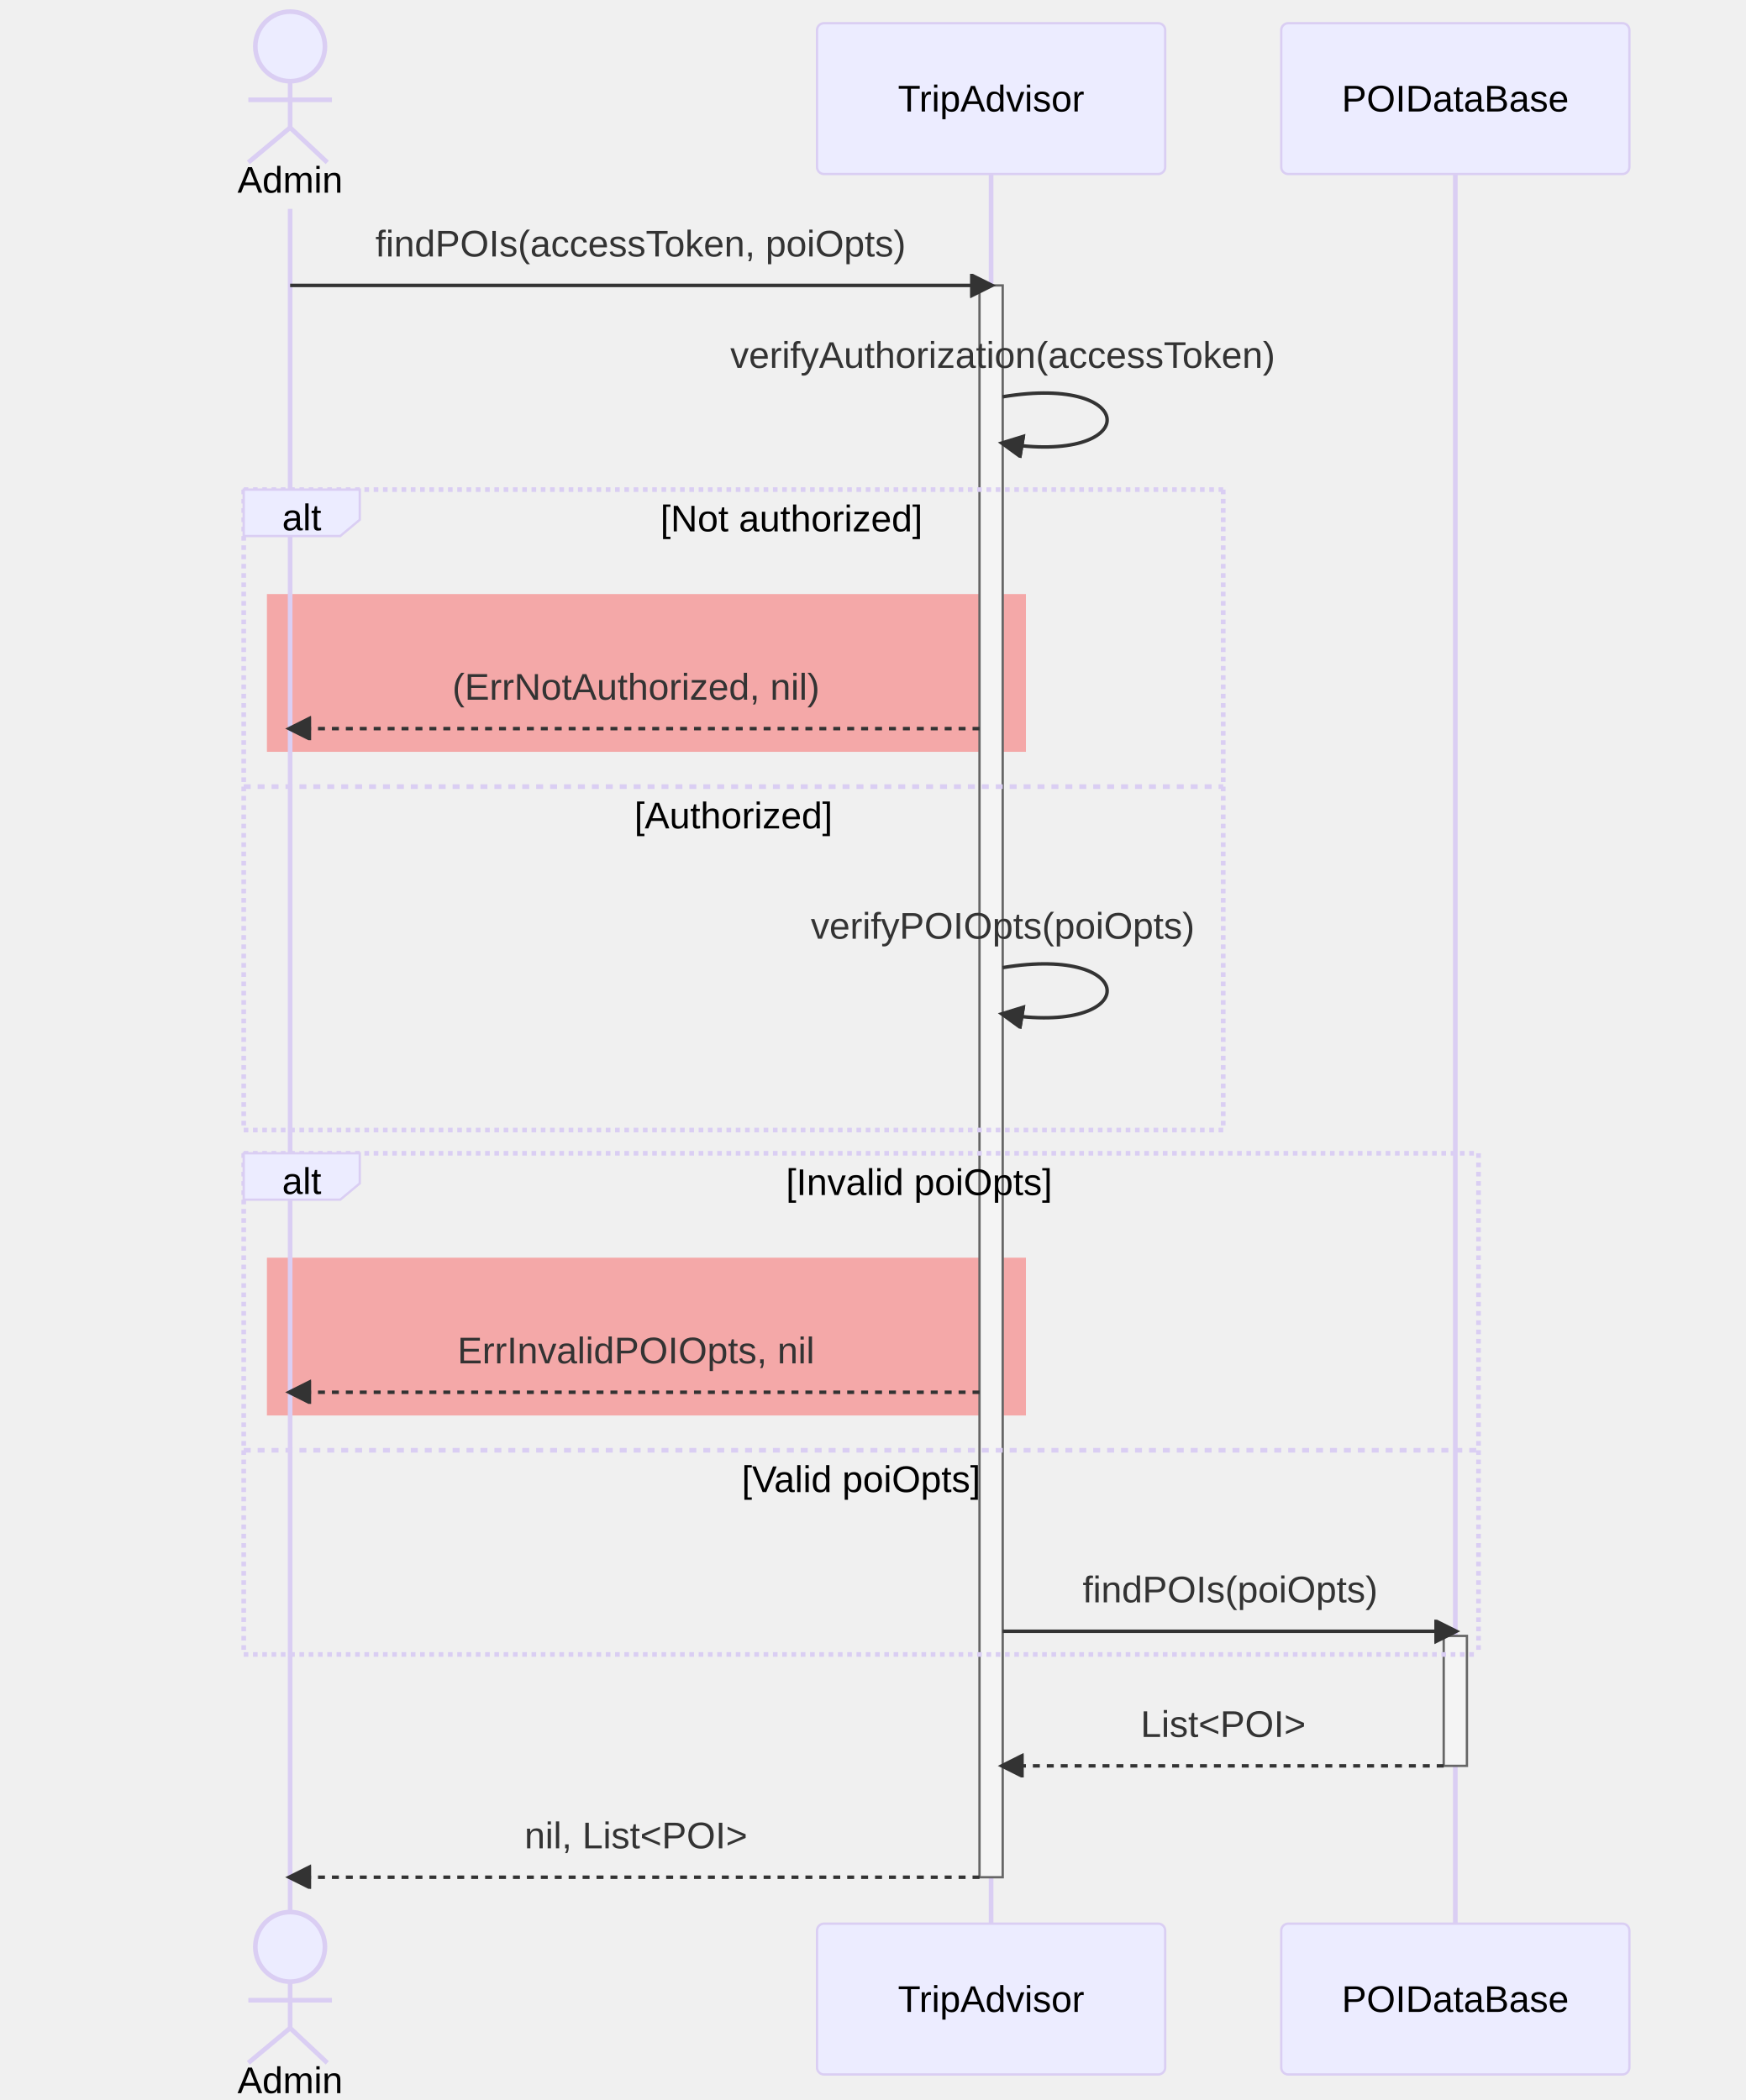
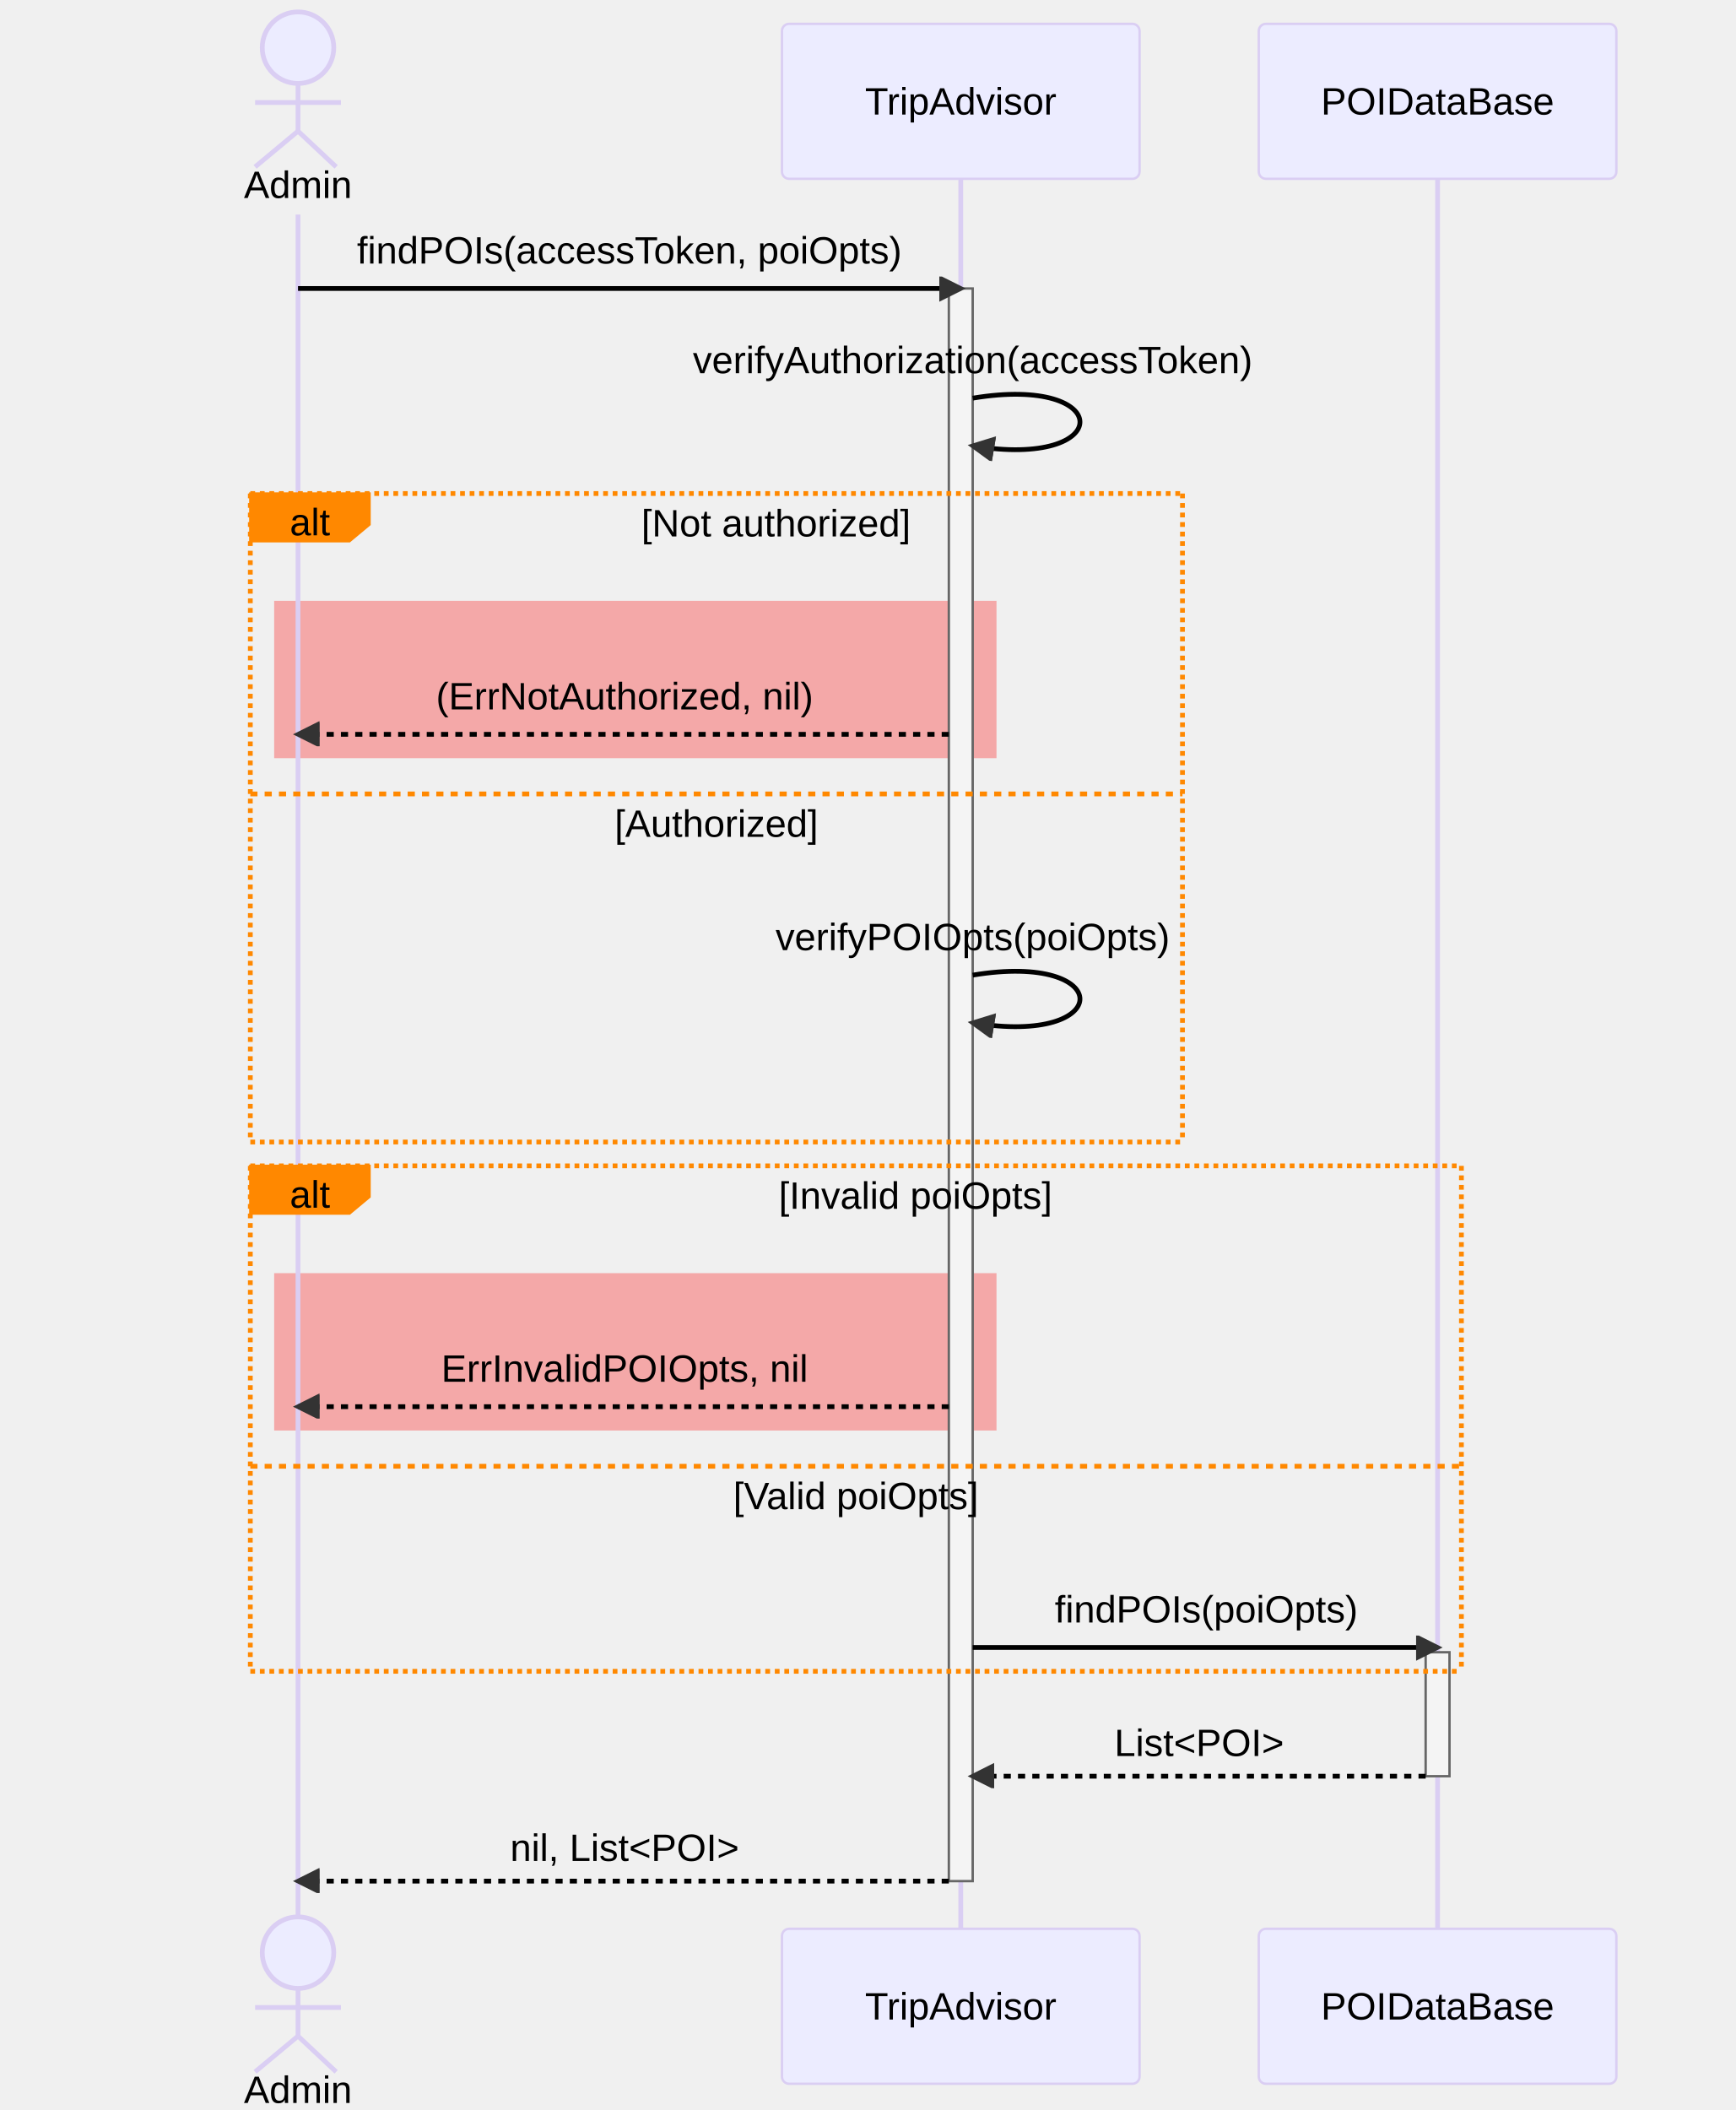
- <svg xmlns="http://www.w3.org/2000/svg" aria-labelledby="chart-title-mermaid-1676816679095 chart-desc-mermaid-1676816679095" role="img" viewBox="-50 -10 752 905" style="max-width: 752px; background-color: rgb(128, 128, 128);" width="100%" id="mermaid-1676816679095">
-   <rect class="rect" height="68" width="327" fill="rgba(255, 0, 0, 0.3)" y="532" x="65" />
-   <rect class="rect" height="68" width="327" fill="rgba(255, 0, 0, 0.3)" y="246" x="65" />
-   <style>#mermaid-1676816679095 {font-family:"trebuchet ms",verdana,arial,sans-serif;font-size:16px;fill:#333;}#mermaid-1676816679095 .error-icon{fill:#552222;}#mermaid-1676816679095 .error-text{fill:#552222;stroke:#552222;}#mermaid-1676816679095 .edge-thickness-normal{stroke-width:2px;}#mermaid-1676816679095 .edge-thickness-thick{stroke-width:3.5px;}#mermaid-1676816679095 .edge-pattern-solid{stroke-dasharray:0;}#mermaid-1676816679095 .edge-pattern-dashed{stroke-dasharray:3;}#mermaid-1676816679095 .edge-pattern-dotted{stroke-dasharray:2;}#mermaid-1676816679095 .marker{fill:#333333;stroke:#333333;}#mermaid-1676816679095 .marker.cross{stroke:#333333;}#mermaid-1676816679095 svg{font-family:"trebuchet ms",verdana,arial,sans-serif;font-size:16px;}#mermaid-1676816679095 .actor{stroke:hsl(259.626, 59.777%, 87.902%);fill:#ECECFF;}#mermaid-1676816679095 text.actor&gt;tspan{fill:black;stroke:none;}#mermaid-1676816679095 .actor-line{stroke:grey;}#mermaid-1676816679095 .messageLine0{stroke-width:1.5;stroke-dasharray:none;stroke:#333;}#mermaid-1676816679095 .messageLine1{stroke-width:1.5;stroke-dasharray:2,2;stroke:#333;}#mermaid-1676816679095 #arrowhead path{fill:#333;stroke:#333;}#mermaid-1676816679095 .sequenceNumber{fill:white;}#mermaid-1676816679095 #sequencenumber{fill:#333;}#mermaid-1676816679095 #crosshead path{fill:#333;stroke:#333;}#mermaid-1676816679095 .messageText{fill:#333;stroke:none;}#mermaid-1676816679095 .labelBox{stroke:hsl(259.626, 59.777%, 87.902%);fill:#ECECFF;}#mermaid-1676816679095 .labelText,#mermaid-1676816679095 .labelText&gt;tspan{fill:black;stroke:none;}#mermaid-1676816679095 .loopText,#mermaid-1676816679095 .loopText&gt;tspan{fill:black;stroke:none;}#mermaid-1676816679095 .loopLine{stroke-width:2px;stroke-dasharray:2,2;stroke:hsl(259.626, 59.777%, 87.902%);fill:hsl(259.626, 59.777%, 87.902%);}#mermaid-1676816679095 .note{stroke:#aaaa33;fill:#fff5ad;}#mermaid-1676816679095 .noteText,#mermaid-1676816679095 .noteText&gt;tspan{fill:black;stroke:none;}#mermaid-1676816679095 .activation0{fill:#f4f4f4;stroke:#666;}#mermaid-1676816679095 .activation1{fill:#f4f4f4;stroke:#666;}#mermaid-1676816679095 .activation2{fill:#f4f4f4;stroke:#666;}#mermaid-1676816679095 .actorPopupMenu{position:absolute;}#mermaid-1676816679095 .actorPopupMenuPanel{position:absolute;fill:#ECECFF;box-shadow:0px 8px 16px 0px rgba(0,0,0,0.2);filter:drop-shadow(3px 5px 2px rgb(0 0 0 / 0.4));}#mermaid-1676816679095 .actor-man line{stroke:hsl(259.626, 59.777%, 87.902%);fill:#ECECFF;}#mermaid-1676816679095 .actor-man circle,#mermaid-1676816679095 line{stroke:hsl(259.626, 59.777%, 87.902%);fill:#ECECFF;stroke-width:2px;}#mermaid-1676816679095 :root{--mermaid-font-family:"trebuchet ms",verdana,arial,sans-serif;}</style>
+ <svg xmlns="http://www.w3.org/2000/svg" aria-roledescription="sequence" viewBox="-50 -10 728 885" style="max-width: 728px; background-color: white;" width="100%" id="mermaid-1677483206764">
+   <rect class="rect" height="66" width="303" fill="rgba(255, 0, 0, 0.3)" y="524" x="65" />
+   <rect class="rect" height="66" width="303" fill="rgba(255, 0, 0, 0.3)" y="242" x="65" />
+   <style>#mermaid-1677483206764{font-family:"trebuchet ms",verdana,arial,sans-serif;font-size:16px;fill:#333;}#mermaid-1677483206764 .error-icon{fill:#552222;}#mermaid-1677483206764 .error-text{fill:#552222;stroke:#552222;}#mermaid-1677483206764 .edge-thickness-normal{stroke-width:2px;}#mermaid-1677483206764 .edge-thickness-thick{stroke-width:3.5px;}#mermaid-1677483206764 .edge-pattern-solid{stroke-dasharray:0;}#mermaid-1677483206764 .edge-pattern-dashed{stroke-dasharray:3;}#mermaid-1677483206764 .edge-pattern-dotted{stroke-dasharray:2;}#mermaid-1677483206764 .marker{fill:#333333;stroke:#333333;}#mermaid-1677483206764 .marker.cross{stroke:#333333;}#mermaid-1677483206764 svg{font-family:"trebuchet ms",verdana,arial,sans-serif;font-size:16px;}#mermaid-1677483206764 .actor{stroke:hsl(259.626, 59.777%, 87.902%);fill:#ECECFF;}#mermaid-1677483206764 text.actor&gt;tspan{fill:black;stroke:none;}#mermaid-1677483206764 .actor-line{stroke:grey;}#mermaid-1677483206764 .messageLine0{stroke-width:1.5;stroke-dasharray:none;stroke:#333;}#mermaid-1677483206764 .messageLine1{stroke-width:1.5;stroke-dasharray:2,2;stroke:#333;}#mermaid-1677483206764 #arrowhead path{fill:#333;stroke:#333;}#mermaid-1677483206764 .sequenceNumber{fill:white;}#mermaid-1677483206764 #sequencenumber{fill:#333;}#mermaid-1677483206764 #crosshead path{fill:#333;stroke:#333;}#mermaid-1677483206764 .messageText{fill:#333;stroke:none;}#mermaid-1677483206764 .labelBox{stroke:hsl(259.626, 59.777%, 87.902%);fill:#ECECFF;}#mermaid-1677483206764 .labelText,#mermaid-1677483206764 .labelText&gt;tspan{fill:black;stroke:none;}#mermaid-1677483206764 .loopText,#mermaid-1677483206764 .loopText&gt;tspan{fill:black;stroke:none;}#mermaid-1677483206764 .loopLine{stroke-width:2px;stroke-dasharray:2,2;stroke:hsl(259.626, 59.777%, 87.902%);fill:hsl(259.626, 59.777%, 87.902%);}#mermaid-1677483206764 .note{stroke:#aaaa33;fill:#fff5ad;}#mermaid-1677483206764 .noteText,#mermaid-1677483206764 .noteText&gt;tspan{fill:black;stroke:none;}#mermaid-1677483206764 .activation0{fill:#f4f4f4;stroke:#666;}#mermaid-1677483206764 .activation1{fill:#f4f4f4;stroke:#666;}#mermaid-1677483206764 .activation2{fill:#f4f4f4;stroke:#666;}#mermaid-1677483206764 .actorPopupMenu{position:absolute;}#mermaid-1677483206764 .actorPopupMenuPanel{position:absolute;fill:#ECECFF;box-shadow:0px 8px 16px 0px rgba(0,0,0,0.2);filter:drop-shadow(3px 5px 2px rgb(0 0 0 / 0.4));}#mermaid-1677483206764 .actor-man line{stroke:hsl(259.626, 59.777%, 87.902%);fill:#ECECFF;}#mermaid-1677483206764 .actor-man circle,#mermaid-1677483206764 line{stroke:hsl(259.626, 59.777%, 87.902%);fill:#ECECFF;stroke-width:2px;}#mermaid-1677483206764 :root{--mermaid-font-family:"trebuchet ms",verdana,arial,sans-serif;}</style>
  <g />
  <defs>
    <symbol height="24" width="24" id="computer">
      <path d="M2 2v13h20v-13h-20zm18 11h-16v-9h16v9zm-10.228 6l.466-1h3.524l.467 1h-4.457zm14.228 3h-24l2-6h2.104l-1.33 4h18.45l-1.297-4h2.073l2 6zm-5-10h-14v-7h14v7z" transform="scale(.5)" />
    </symbol>
  </defs>
  <defs>
    <symbol clip-rule="evenodd" fill-rule="evenodd" id="database">
      <path d="M12.258.001l.256.004.255.005.253.008.251.01.249.012.247.015.246.016.242.019.241.02.239.023.236.024.233.027.231.028.229.031.225.032.223.034.22.036.217.038.214.04.211.041.208.043.205.045.201.046.198.048.194.05.191.051.187.053.183.054.18.056.175.057.172.059.168.06.163.061.16.063.155.064.15.066.074.033.073.033.071.034.07.034.069.035.068.035.067.035.066.035.064.036.064.036.062.036.06.036.06.037.058.037.058.037.055.038.055.038.053.038.052.038.051.039.05.039.048.039.047.039.045.04.044.04.043.04.041.04.04.041.039.041.037.041.036.041.034.041.033.042.032.042.03.042.029.042.027.042.026.043.024.043.023.043.021.043.02.043.018.044.017.043.015.044.013.044.012.044.011.045.009.044.007.045.006.045.004.045.002.045.001.045v17l-.001.045-.002.045-.004.045-.006.045-.007.045-.009.044-.011.045-.012.044-.013.044-.015.044-.017.043-.018.044-.02.043-.021.043-.023.043-.024.043-.026.043-.027.042-.029.042-.03.042-.032.042-.033.042-.034.041-.036.041-.037.041-.039.041-.04.041-.041.04-.043.04-.044.04-.045.04-.047.039-.048.039-.05.039-.051.039-.052.038-.053.038-.055.038-.055.038-.058.037-.058.037-.06.037-.06.036-.062.036-.064.036-.064.036-.066.035-.067.035-.068.035-.069.035-.07.034-.071.034-.073.033-.074.033-.15.066-.155.064-.16.063-.163.061-.168.06-.172.059-.175.057-.18.056-.183.054-.187.053-.191.051-.194.05-.198.048-.201.046-.205.045-.208.043-.211.041-.214.04-.217.038-.22.036-.223.034-.225.032-.229.031-.231.028-.233.027-.236.024-.239.023-.241.02-.242.019-.246.016-.247.015-.249.012-.251.01-.253.008-.255.005-.256.004-.258.001-.258-.001-.256-.004-.255-.005-.253-.008-.251-.01-.249-.012-.247-.015-.245-.016-.243-.019-.241-.02-.238-.023-.236-.024-.234-.027-.231-.028-.228-.031-.226-.032-.223-.034-.22-.036-.217-.038-.214-.04-.211-.041-.208-.043-.204-.045-.201-.046-.198-.048-.195-.05-.19-.051-.187-.053-.184-.054-.179-.056-.176-.057-.172-.059-.167-.06-.164-.061-.159-.063-.155-.064-.151-.066-.074-.033-.072-.033-.072-.034-.07-.034-.069-.035-.068-.035-.067-.035-.066-.035-.064-.036-.063-.036-.062-.036-.061-.036-.06-.037-.058-.037-.057-.037-.056-.038-.055-.038-.053-.038-.052-.038-.051-.039-.049-.039-.049-.039-.046-.039-.046-.04-.044-.04-.043-.04-.041-.04-.04-.041-.039-.041-.037-.041-.036-.041-.034-.041-.033-.042-.032-.042-.03-.042-.029-.042-.027-.042-.026-.043-.024-.043-.023-.043-.021-.043-.02-.043-.018-.044-.017-.043-.015-.044-.013-.044-.012-.044-.011-.045-.009-.044-.007-.045-.006-.045-.004-.045-.002-.045-.001-.045v-17l.001-.045.002-.045.004-.045.006-.045.007-.045.009-.044.011-.045.012-.044.013-.044.015-.044.017-.043.018-.044.02-.043.021-.043.023-.043.024-.043.026-.043.027-.042.029-.042.03-.042.032-.042.033-.042.034-.041.036-.041.037-.041.039-.041.04-.041.041-.04.043-.04.044-.04.046-.04.046-.039.049-.039.049-.039.051-.039.052-.038.053-.038.055-.038.056-.038.057-.037.058-.037.06-.037.061-.036.062-.036.063-.036.064-.036.066-.035.067-.035.068-.035.069-.035.07-.034.072-.034.072-.033.074-.033.151-.066.155-.064.159-.063.164-.061.167-.06.172-.059.176-.057.179-.056.184-.054.187-.053.19-.051.195-.05.198-.048.201-.046.204-.045.208-.043.211-.041.214-.04.217-.038.22-.036.223-.034.226-.032.228-.031.231-.028.234-.027.236-.024.238-.023.241-.02.243-.019.245-.016.247-.015.249-.012.251-.01.253-.008.255-.005.256-.004.258-.001.258.001zm-9.258 20.499v.01l.001.021.003.021.004.022.005.021.006.022.007.022.009.023.01.022.011.023.012.023.013.023.015.023.016.024.017.023.018.024.019.024.021.024.022.025.023.024.024.025.052.049.056.05.061.051.066.051.07.051.075.051.079.052.084.052.088.052.092.052.097.052.102.051.105.052.11.052.114.051.119.051.123.051.127.05.131.05.135.05.139.048.144.049.147.047.152.047.155.047.16.045.163.045.167.043.171.043.176.041.178.041.183.039.187.039.19.037.194.035.197.035.202.033.204.031.209.03.212.029.216.027.219.025.222.024.226.021.23.02.233.018.236.016.24.015.243.012.246.01.249.008.253.005.256.004.259.001.26-.001.257-.004.254-.005.25-.008.247-.011.244-.012.241-.014.237-.016.233-.018.231-.021.226-.021.224-.024.22-.026.216-.027.212-.028.21-.031.205-.031.202-.034.198-.034.194-.036.191-.037.187-.039.183-.04.179-.04.175-.042.172-.043.168-.044.163-.045.16-.046.155-.046.152-.047.148-.048.143-.049.139-.049.136-.05.131-.05.126-.05.123-.051.118-.052.114-.051.11-.052.106-.052.101-.052.096-.052.092-.052.088-.053.083-.051.079-.052.074-.052.07-.051.065-.051.06-.051.056-.05.051-.05.023-.024.023-.025.021-.024.02-.024.019-.024.018-.024.017-.024.015-.023.014-.024.013-.023.012-.023.01-.023.01-.022.008-.022.006-.022.006-.022.004-.022.004-.021.001-.021.001-.021v-4.127l-.077.055-.08.053-.083.054-.085.053-.087.052-.09.052-.093.051-.095.05-.097.05-.1.049-.102.049-.105.048-.106.047-.109.047-.111.046-.114.045-.115.045-.118.044-.12.043-.122.042-.124.042-.126.041-.128.04-.13.04-.132.038-.134.038-.135.037-.138.037-.139.035-.142.035-.143.034-.144.033-.147.032-.148.031-.15.03-.151.03-.153.029-.154.027-.156.027-.158.026-.159.025-.161.024-.162.023-.163.022-.165.021-.166.02-.167.019-.169.018-.169.017-.171.016-.173.015-.173.014-.175.013-.175.012-.177.011-.178.01-.179.008-.179.008-.181.006-.182.005-.182.004-.184.003-.184.002h-.37l-.184-.002-.184-.003-.182-.004-.182-.005-.181-.006-.179-.008-.179-.008-.178-.01-.176-.011-.176-.012-.175-.013-.173-.014-.172-.015-.171-.016-.17-.017-.169-.018-.167-.019-.166-.02-.165-.021-.163-.022-.162-.023-.161-.024-.159-.025-.157-.026-.156-.027-.155-.027-.153-.029-.151-.03-.15-.03-.148-.031-.146-.032-.145-.033-.143-.034-.141-.035-.14-.035-.137-.037-.136-.037-.134-.038-.132-.038-.13-.04-.128-.04-.126-.041-.124-.042-.122-.042-.12-.044-.117-.043-.116-.045-.113-.045-.112-.046-.109-.047-.106-.047-.105-.048-.102-.049-.1-.049-.097-.05-.095-.05-.093-.052-.09-.051-.087-.052-.085-.053-.083-.054-.08-.054-.077-.054v4.127zm0-5.654v.011l.001.021.003.021.004.021.005.022.006.022.007.022.009.022.01.022.011.023.012.023.013.023.015.024.016.023.017.024.018.024.019.024.021.024.022.024.023.025.024.024.052.05.056.05.061.05.066.051.07.051.075.052.079.051.084.052.088.052.092.052.097.052.102.052.105.052.11.051.114.051.119.052.123.05.127.051.131.05.135.049.139.049.144.048.147.048.152.047.155.046.16.045.163.045.167.044.171.042.176.042.178.04.183.04.187.038.19.037.194.036.197.034.202.033.204.032.209.03.212.028.216.027.219.025.222.024.226.022.23.02.233.018.236.016.24.014.243.012.246.01.249.008.253.006.256.003.259.001.26-.001.257-.003.254-.006.25-.008.247-.01.244-.012.241-.015.237-.016.233-.018.231-.02.226-.022.224-.024.22-.025.216-.027.212-.029.21-.03.205-.032.202-.033.198-.035.194-.036.191-.037.187-.039.183-.039.179-.041.175-.042.172-.043.168-.044.163-.045.16-.045.155-.047.152-.047.148-.048.143-.048.139-.05.136-.049.131-.05.126-.051.123-.051.118-.051.114-.052.11-.052.106-.052.101-.052.096-.052.092-.052.088-.052.083-.052.079-.052.074-.051.07-.052.065-.051.06-.05.056-.051.051-.049.023-.025.023-.024.021-.025.02-.024.019-.024.018-.024.017-.024.015-.023.014-.023.013-.024.012-.022.01-.023.01-.023.008-.022.006-.022.006-.022.004-.021.004-.022.001-.021.001-.021v-4.139l-.077.054-.08.054-.083.054-.085.052-.087.053-.09.051-.093.051-.095.051-.097.05-.1.049-.102.049-.105.048-.106.047-.109.047-.111.046-.114.045-.115.044-.118.044-.12.044-.122.042-.124.042-.126.041-.128.04-.13.039-.132.039-.134.038-.135.037-.138.036-.139.036-.142.035-.143.033-.144.033-.147.033-.148.031-.15.03-.151.03-.153.028-.154.028-.156.027-.158.026-.159.025-.161.024-.162.023-.163.022-.165.021-.166.02-.167.019-.169.018-.169.017-.171.016-.173.015-.173.014-.175.013-.175.012-.177.011-.178.009-.179.009-.179.007-.181.007-.182.005-.182.004-.184.003-.184.002h-.37l-.184-.002-.184-.003-.182-.004-.182-.005-.181-.007-.179-.007-.179-.009-.178-.009-.176-.011-.176-.012-.175-.013-.173-.014-.172-.015-.171-.016-.17-.017-.169-.018-.167-.019-.166-.02-.165-.021-.163-.022-.162-.023-.161-.024-.159-.025-.157-.026-.156-.027-.155-.028-.153-.028-.151-.03-.15-.03-.148-.031-.146-.033-.145-.033-.143-.033-.141-.035-.14-.036-.137-.036-.136-.037-.134-.038-.132-.039-.13-.039-.128-.04-.126-.041-.124-.042-.122-.043-.12-.043-.117-.044-.116-.044-.113-.046-.112-.046-.109-.046-.106-.047-.105-.048-.102-.049-.1-.049-.097-.05-.095-.051-.093-.051-.09-.051-.087-.053-.085-.052-.083-.054-.08-.054-.077-.054v4.139zm0-5.666v.011l.001.02.003.022.004.021.005.022.006.021.007.022.009.023.01.022.011.023.012.023.013.023.015.023.016.024.017.024.018.023.019.024.021.025.022.024.023.024.024.025.052.05.056.05.061.05.066.051.07.051.075.052.079.051.084.052.088.052.092.052.097.052.102.052.105.051.11.052.114.051.119.051.123.051.127.05.131.05.135.05.139.049.144.048.147.048.152.047.155.046.16.045.163.045.167.043.171.043.176.042.178.04.183.04.187.038.19.037.194.036.197.034.202.033.204.032.209.03.212.028.216.027.219.025.222.024.226.021.23.02.233.018.236.017.24.014.243.012.246.01.249.008.253.006.256.003.259.001.26-.001.257-.003.254-.006.25-.008.247-.01.244-.013.241-.014.237-.016.233-.018.231-.02.226-.022.224-.024.22-.025.216-.027.212-.029.21-.03.205-.032.202-.033.198-.035.194-.036.191-.037.187-.039.183-.039.179-.041.175-.042.172-.043.168-.044.163-.045.16-.045.155-.047.152-.047.148-.048.143-.049.139-.049.136-.049.131-.051.126-.05.123-.051.118-.052.114-.051.11-.052.106-.052.101-.052.096-.052.092-.052.088-.052.083-.052.079-.052.074-.052.07-.051.065-.051.06-.051.056-.05.051-.049.023-.025.023-.025.021-.024.02-.024.019-.024.018-.024.017-.024.015-.023.014-.024.013-.023.012-.023.01-.022.01-.023.008-.022.006-.022.006-.022.004-.022.004-.021.001-.021.001-.021v-4.153l-.077.054-.08.054-.083.053-.085.053-.087.053-.09.051-.093.051-.095.051-.097.05-.1.049-.102.048-.105.048-.106.048-.109.046-.111.046-.114.046-.115.044-.118.044-.12.043-.122.043-.124.042-.126.041-.128.04-.13.039-.132.039-.134.038-.135.037-.138.036-.139.036-.142.034-.143.034-.144.033-.147.032-.148.032-.15.03-.151.03-.153.028-.154.028-.156.027-.158.026-.159.024-.161.024-.162.023-.163.023-.165.021-.166.02-.167.019-.169.018-.169.017-.171.016-.173.015-.173.014-.175.013-.175.012-.177.01-.178.01-.179.009-.179.007-.181.006-.182.006-.182.004-.184.003-.184.001-.185.001-.185-.001-.184-.001-.184-.003-.182-.004-.182-.006-.181-.006-.179-.007-.179-.009-.178-.01-.176-.01-.176-.012-.175-.013-.173-.014-.172-.015-.171-.016-.17-.017-.169-.018-.167-.019-.166-.02-.165-.021-.163-.023-.162-.023-.161-.024-.159-.024-.157-.026-.156-.027-.155-.028-.153-.028-.151-.03-.15-.03-.148-.032-.146-.032-.145-.033-.143-.034-.141-.034-.14-.036-.137-.036-.136-.037-.134-.038-.132-.039-.13-.039-.128-.041-.126-.041-.124-.041-.122-.043-.12-.043-.117-.044-.116-.044-.113-.046-.112-.046-.109-.046-.106-.048-.105-.048-.102-.048-.1-.05-.097-.049-.095-.051-.093-.051-.09-.052-.087-.052-.085-.053-.083-.053-.08-.054-.077-.054v4.153zm8.74-8.179l-.257.004-.254.005-.25.008-.247.011-.244.012-.241.014-.237.016-.233.018-.231.021-.226.022-.224.023-.22.026-.216.027-.212.028-.21.031-.205.032-.202.033-.198.034-.194.036-.191.038-.187.038-.183.04-.179.041-.175.042-.172.043-.168.043-.163.045-.16.046-.155.046-.152.048-.148.048-.143.048-.139.049-.136.05-.131.05-.126.051-.123.051-.118.051-.114.052-.11.052-.106.052-.101.052-.096.052-.092.052-.088.052-.083.052-.079.052-.074.051-.07.052-.065.051-.06.05-.056.05-.051.05-.023.025-.023.024-.021.024-.02.025-.019.024-.018.024-.017.023-.015.024-.014.023-.013.023-.012.023-.01.023-.01.022-.008.022-.006.023-.006.021-.004.022-.004.021-.001.021-.001.021.001.021.001.021.004.021.004.022.006.021.006.023.008.022.01.022.01.023.012.023.013.023.014.023.015.024.017.023.018.024.019.024.02.025.021.024.023.024.023.025.051.05.056.05.06.05.065.051.07.052.074.051.079.052.083.052.088.052.092.052.096.052.101.052.106.052.11.052.114.052.118.051.123.051.126.051.131.05.136.05.139.049.143.048.148.048.152.048.155.046.16.046.163.045.168.043.172.043.175.042.179.041.183.04.187.038.191.038.194.036.198.034.202.033.205.032.21.031.212.028.216.027.22.026.224.023.226.022.231.021.233.018.237.016.241.014.244.012.247.011.25.008.254.005.257.004.26.001.26-.001.257-.004.254-.005.25-.008.247-.011.244-.012.241-.014.237-.016.233-.018.231-.021.226-.022.224-.023.22-.026.216-.027.212-.028.21-.031.205-.032.202-.033.198-.034.194-.036.191-.038.187-.038.183-.04.179-.041.175-.042.172-.043.168-.043.163-.045.16-.046.155-.046.152-.048.148-.048.143-.048.139-.049.136-.05.131-.05.126-.051.123-.051.118-.051.114-.052.11-.052.106-.052.101-.052.096-.052.092-.052.088-.052.083-.052.079-.052.074-.051.07-.052.065-.051.06-.05.056-.05.051-.05.023-.025.023-.024.021-.024.02-.025.019-.024.018-.024.017-.023.015-.024.014-.023.013-.023.012-.023.01-.023.01-.022.008-.022.006-.023.006-.021.004-.022.004-.021.001-.021.001-.021-.001-.021-.001-.021-.004-.021-.004-.022-.006-.021-.006-.023-.008-.022-.01-.022-.01-.023-.012-.023-.013-.023-.014-.023-.015-.024-.017-.023-.018-.024-.019-.024-.02-.025-.021-.024-.023-.024-.023-.025-.051-.05-.056-.05-.06-.05-.065-.051-.07-.052-.074-.051-.079-.052-.083-.052-.088-.052-.092-.052-.096-.052-.101-.052-.106-.052-.11-.052-.114-.052-.118-.051-.123-.051-.126-.051-.131-.05-.136-.05-.139-.049-.143-.048-.148-.048-.152-.048-.155-.046-.16-.046-.163-.045-.168-.043-.172-.043-.175-.042-.179-.041-.183-.04-.187-.038-.191-.038-.194-.036-.198-.034-.202-.033-.205-.032-.21-.031-.212-.028-.216-.027-.22-.026-.224-.023-.226-.022-.231-.021-.233-.018-.237-.016-.241-.014-.244-.012-.247-.011-.25-.008-.254-.005-.257-.004-.26-.001-.26.001z" transform="scale(.5)" />
    </symbol>
  </defs>
  <defs>
    <symbol height="24" width="24" id="clock">
      <path d="M12 2c5.514 0 10 4.486 10 10s-4.486 10-10 10-10-4.486-10-10 4.486-10 10-10zm0-2c-6.627 0-12 5.373-12 12s5.373 12 12 12 12-5.373 12-12-5.373-12-12-12zm5.848 12.459c.202.038.202.333.001.372-1.907.361-6.045 1.111-6.547 1.111-.719 0-1.301-.582-1.301-1.301 0-.512.77-5.447 1.125-7.445.034-.192.312-.181.343.014l.985 6.238 5.394 1.011z" transform="scale(.5)" />
    </symbol>
  </defs>
-   <line stroke="#999" stroke-width="0.5px" class="200" y2="839" x2="75" y1="80" x1="75" id="actor21" />
+   <line stroke="#999" stroke-width="0.5px" class="200" y2="819" x2="75" y1="80" x1="75" id="actor0" />
  <g class="actor-man">
-     <line y2="45" x2="75" y1="25" x1="75" id="actor-man-torso21" />
-     <line y2="33" x2="93" y1="33" x1="57" id="actor-man-arms21" />
+     <line y2="45" x2="75" y1="25" x1="75" id="actor-man-torso0" />
+     <line y2="33" x2="93" y1="33" x1="57" id="actor-man-arms0" />
    <line y2="45" x2="75" y1="60" x1="57" />
    <line y2="60" x2="91" y1="45" x1="75" />
    <circle height="65" width="150" r="15" cy="10" cx="75" />
    <text style="text-anchor: middle; font-size: 16px; font-weight: 400;" class="actor" alignment-baseline="central" dominant-baseline="central" y="67.5" x="75">
      <tspan dy="0" x="75">Admin</tspan>
    </text>
  </g>
  <g>
-     <line stroke="#999" stroke-width="0.5px" class="200" y2="839" x2="377" y1="5" x1="377" id="actor22" />
-     <g id="root-22">
-       <rect class="actor" ry="3" rx="3" height="65" width="150" stroke="#666" fill="#eaeaea" y="0" x="302" />
-       <text style="text-anchor: middle; font-size: 16px; font-weight: 400;" class="actor" alignment-baseline="central" dominant-baseline="central" y="32.5" x="377">
-         <tspan dy="0" x="377">TripAdvisor</tspan>
+     <line stroke="#999" stroke-width="0.5px" class="200" y2="819" x2="353" y1="5" x1="353" id="actor1" />
+     <g id="root-1">
+       <rect class="actor" ry="3" rx="3" height="65" width="150" stroke="#666" fill="#eaeaea" y="0" x="278" />
+       <text style="text-anchor: middle; font-size: 16px; font-weight: 400;" class="actor" alignment-baseline="central" dominant-baseline="central" y="32.5" x="353">
+         <tspan dy="0" x="353">TripAdvisor</tspan>
      </text>
    </g>
  </g>
  <g>
-     <line stroke="#999" stroke-width="0.5px" class="200" y2="839" x2="577" y1="5" x1="577" id="actor23" />
-     <g id="root-23">
-       <rect class="actor" ry="3" rx="3" height="65" width="150" stroke="#666" fill="#eaeaea" y="0" x="502" />
-       <text style="text-anchor: middle; font-size: 16px; font-weight: 400;" class="actor" alignment-baseline="central" dominant-baseline="central" y="32.5" x="577">
-         <tspan dy="0" x="577">POIDataBase</tspan>
+     <line stroke="#999" stroke-width="0.5px" class="200" y2="819" x2="553" y1="5" x1="553" id="actor2" />
+     <g id="root-2">
+       <rect class="actor" ry="3" rx="3" height="65" width="150" stroke="#666" fill="#eaeaea" y="0" x="478" />
+       <text style="text-anchor: middle; font-size: 16px; font-weight: 400;" class="actor" alignment-baseline="central" dominant-baseline="central" y="32.5" x="553">
+         <tspan dy="0" x="553">POIDataBase</tspan>
      </text>
    </g>
  </g>
  <defs>
    <marker orient="auto" markerHeight="12" markerWidth="12" markerUnits="userSpaceOnUse" refY="5" refX="9" id="arrowhead">
      <path d="M 0 0 L 10 5 L 0 10 z" />
    </marker>
  </defs>
  <defs>
-     <marker refY="4" refX="16" orient="auto" markerHeight="8" markerWidth="15" id="crosshead">
-       <path style="stroke-dasharray: 0, 0;" d="M 9,2 V 6 L16,4 Z" stroke-width="1px" stroke="#000000" fill="black" />
-       <path style="stroke-dasharray: 0, 0;" d="M 0,1 L 6,7 M 6,1 L 0,7" stroke-width="1px" stroke="#000000" fill="none" />
+     <marker refY="5" refX="4" orient="auto" markerHeight="8" markerWidth="15" id="crosshead">
+       <path style="stroke-dasharray: 0, 0;" d="M 1,2 L 6,7 M 6,2 L 1,7" stroke-width="1pt" stroke="#000000" fill="none" />
    </marker>
  </defs>
  <defs>
    <marker orient="auto" markerHeight="28" markerWidth="20" refY="7" refX="18" id="filled-head">
      <path d="M 18,7 L9,13 L14,7 L9,1 Z" />
    </marker>
  </defs>
  <defs>
    <marker orient="auto" markerHeight="40" markerWidth="60" refY="15" refX="15" id="sequencenumber">
      <circle r="6" cy="15" cx="15" />
    </marker>
  </defs>
  <g>
-     <rect class="activation0" ry="0" rx="0" height="686" width="10" stroke="#666" fill="#EDF2AE" y="113" x="372" />
+     <rect class="activation0" ry="0" rx="0" height="668" width="10" stroke="#666" fill="#EDF2AE" y="111" x="348" />
  </g>
  <g>
-     <line class="loopLine" y2="201" x2="477" y1="201" x1="55" />
-     <line class="loopLine" y2="477" x2="477" y1="201" x1="477" />
-     <line class="loopLine" y2="477" x2="477" y1="477" x1="55" />
-     <line class="loopLine" y2="477" x2="55" y1="201" x1="55" />
-     <line style="stroke-dasharray: 3, 3;" class="loopLine" y2="329" x2="477" y1="329" x1="55" />
-     <polygon class="labelBox" points="55,201 105,201 105,214 96.6,221 55,221" />
-     <text style="font-size: 16px; font-weight: 400;" class="labelText" alignment-baseline="middle" dominant-baseline="middle" text-anchor="middle" y="214" x="80">alt</text>
-     <text style="font-size: 16px; font-weight: 400;" class="loopText" text-anchor="middle" y="219" x="291">
-       <tspan x="291">[Not authorized]</tspan>
+     <line class="loopLine" y2="197" x2="446" y1="197" x1="55" />
+     <line class="loopLine" y2="469" x2="446" y1="197" x1="446" />
+     <line class="loopLine" y2="469" x2="446" y1="469" x1="55" />
+     <line class="loopLine" y2="469" x2="55" y1="197" x1="55" />
+     <line style="stroke-dasharray: 3, 3;" class="loopLine" y2="323" x2="446" y1="323" x1="55" />
+     <polygon class="labelBox" points="55,197 105,197 105,210 96.6,217 55,217" />
+     <text style="font-size: 16px; font-weight: 400;" class="labelText" alignment-baseline="middle" dominant-baseline="middle" text-anchor="middle" y="210" x="80">alt</text>
+     <text style="font-size: 16px; font-weight: 400;" class="loopText" text-anchor="middle" y="215" x="275.5">
+       <tspan x="275.5">[Not authorized]</tspan>
    </text>
-     <text style="font-size: 16px; font-weight: 400;" class="loopText" text-anchor="middle" y="347" x="266">[Authorized]</text>
+     <text style="font-size: 16px; font-weight: 400;" class="loopText" text-anchor="middle" y="341" x="250.5">[Authorized]</text>
  </g>
  <g>
-     <rect class="activation0" ry="0" rx="0" height="56" width="10" stroke="#666" fill="#EDF2AE" y="695" x="572" />
+     <rect class="activation0" ry="0" rx="0" height="52" width="10" stroke="#666" fill="#EDF2AE" y="683" x="548" />
  </g>
  <g>
-     <line class="loopLine" y2="487" x2="587" y1="487" x1="55" />
-     <line class="loopLine" y2="703" x2="587" y1="487" x1="587" />
-     <line class="loopLine" y2="703" x2="587" y1="703" x1="55" />
-     <line class="loopLine" y2="703" x2="55" y1="487" x1="55" />
-     <line style="stroke-dasharray: 3, 3;" class="loopLine" y2="615" x2="587" y1="615" x1="55" />
-     <polygon class="labelBox" points="55,487 105,487 105,500 96.6,507 55,507" />
-     <text style="font-size: 16px; font-weight: 400;" class="labelText" alignment-baseline="middle" dominant-baseline="middle" text-anchor="middle" y="500" x="80">alt</text>
-     <text style="font-size: 16px; font-weight: 400;" class="loopText" text-anchor="middle" y="505" x="346">
-       <tspan x="346">[Invalid poiOpts]</tspan>
+     <line class="loopLine" y2="479" x2="563" y1="479" x1="55" />
+     <line class="loopLine" y2="691" x2="563" y1="479" x1="563" />
+     <line class="loopLine" y2="691" x2="563" y1="691" x1="55" />
+     <line class="loopLine" y2="691" x2="55" y1="479" x1="55" />
+     <line style="stroke-dasharray: 3, 3;" class="loopLine" y2="605" x2="563" y1="605" x1="55" />
+     <polygon class="labelBox" points="55,479 105,479 105,492 96.6,499 55,499" />
+     <text style="font-size: 16px; font-weight: 400;" class="labelText" alignment-baseline="middle" dominant-baseline="middle" text-anchor="middle" y="492" x="80">alt</text>
+     <text style="font-size: 16px; font-weight: 400;" class="loopText" text-anchor="middle" y="497" x="334">
+       <tspan x="334">[Invalid poiOpts]</tspan>
    </text>
-     <text style="font-size: 16px; font-weight: 400;" class="loopText" text-anchor="middle" y="633" x="321">[Valid poiOpts]</text>
+     <text style="font-size: 16px; font-weight: 400;" class="loopText" text-anchor="middle" y="623" x="309">[Valid poiOpts]</text>
  </g>
-   <text style="font-size: 16px; font-weight: 400;" dy="1em" class="messageText" alignment-baseline="middle" dominant-baseline="middle" text-anchor="middle" y="80" x="226">findPOIs(accessToken, poiOpts)</text>
-   <line style="fill: none;" marker-end="url(#arrowhead)" stroke="none" stroke-width="2" class="messageLine0" y2="113" x2="377" y1="113" x1="75" />
-   <text style="font-size: 16px; font-weight: 400;" dy="1em" class="messageText" alignment-baseline="middle" dominant-baseline="middle" text-anchor="middle" y="128" x="382">verifyAuthorization(accessToken)</text>
-   <path style="fill: none;" marker-end="url(#arrowhead)" stroke="none" stroke-width="2" class="messageLine0" d="M 382,161 C 442,151 442,191 382,181" />
-   <text style="font-size: 16px; font-weight: 400;" dy="1em" class="messageText" alignment-baseline="middle" dominant-baseline="middle" text-anchor="middle" y="271" x="224">(ErrNotAuthorized, nil)</text>
-   <line style="stroke-dasharray: 3, 3; fill: none;" marker-end="url(#arrowhead)" stroke="none" stroke-width="2" class="messageLine1" y2="304" x2="75" y1="304" x1="372" />
-   <text style="font-size: 16px; font-weight: 400;" dy="1em" class="messageText" alignment-baseline="middle" dominant-baseline="middle" text-anchor="middle" y="374" x="382">verifyPOIOpts(poiOpts)</text>
-   <path style="fill: none;" marker-end="url(#arrowhead)" stroke="none" stroke-width="2" class="messageLine0" d="M 382,407 C 442,397 442,437 382,427" />
-   <text style="font-size: 16px; font-weight: 400;" dy="1em" class="messageText" alignment-baseline="middle" dominant-baseline="middle" text-anchor="middle" y="557" x="224">ErrInvalidPOIOpts, nil</text>
-   <line style="stroke-dasharray: 3, 3; fill: none;" marker-end="url(#arrowhead)" stroke="none" stroke-width="2" class="messageLine1" y2="590" x2="75" y1="590" x1="372" />
-   <text style="font-size: 16px; font-weight: 400;" dy="1em" class="messageText" alignment-baseline="middle" dominant-baseline="middle" text-anchor="middle" y="660" x="480">findPOIs(poiOpts)</text>
-   <line style="fill: none;" marker-end="url(#arrowhead)" stroke="none" stroke-width="2" class="messageLine0" y2="693" x2="577" y1="693" x1="382" />
-   <text style="font-size: 16px; font-weight: 400;" dy="1em" class="messageText" alignment-baseline="middle" dominant-baseline="middle" text-anchor="middle" y="718" x="477">List&lt;POI&gt;</text>
-   <line style="stroke-dasharray: 3, 3; fill: none;" marker-end="url(#arrowhead)" stroke="none" stroke-width="2" class="messageLine1" y2="751" x2="382" y1="751" x1="572" />
-   <text style="font-size: 16px; font-weight: 400;" dy="1em" class="messageText" alignment-baseline="middle" dominant-baseline="middle" text-anchor="middle" y="766" x="224">nil, List&lt;POI&gt;</text>
-   <line style="stroke-dasharray: 3, 3; fill: none;" marker-end="url(#arrowhead)" stroke="none" stroke-width="2" class="messageLine1" y2="799" x2="75" y1="799" x1="372" />
+   <text style="font-size: 16px; font-weight: 400;" dy="1em" class="messageText" alignment-baseline="middle" dominant-baseline="middle" text-anchor="middle" y="80" x="214">findPOIs(accessToken, poiOpts)</text>
+   <line style="fill: none;" marker-end="url(#arrowhead)" stroke="none" stroke-width="2" class="messageLine0" y2="111" x2="353" y1="111" x1="75" />
+   <text style="font-size: 16px; font-weight: 400;" dy="1em" class="messageText" alignment-baseline="middle" dominant-baseline="middle" text-anchor="middle" y="126" x="358">verifyAuthorization(accessToken)</text>
+   <path style="fill: none;" marker-end="url(#arrowhead)" stroke="none" stroke-width="2" class="messageLine0" d="M 358,157 C 418,147 418,187 358,177" />
+   <text style="font-size: 16px; font-weight: 400;" dy="1em" class="messageText" alignment-baseline="middle" dominant-baseline="middle" text-anchor="middle" y="267" x="212">(ErrNotAuthorized, nil)</text>
+   <line style="stroke-dasharray: 3, 3; fill: none;" marker-end="url(#arrowhead)" stroke="none" stroke-width="2" class="messageLine1" y2="298" x2="75" y1="298" x1="348" />
+   <text style="font-size: 16px; font-weight: 400;" dy="1em" class="messageText" alignment-baseline="middle" dominant-baseline="middle" text-anchor="middle" y="368" x="358">verifyPOIOpts(poiOpts)</text>
+   <path style="fill: none;" marker-end="url(#arrowhead)" stroke="none" stroke-width="2" class="messageLine0" d="M 358,399 C 418,389 418,429 358,419" />
+   <text style="font-size: 16px; font-weight: 400;" dy="1em" class="messageText" alignment-baseline="middle" dominant-baseline="middle" text-anchor="middle" y="549" x="212">ErrInvalidPOIOpts, nil</text>
+   <line style="stroke-dasharray: 3, 3; fill: none;" marker-end="url(#arrowhead)" stroke="none" stroke-width="2" class="messageLine1" y2="580" x2="75" y1="580" x1="348" />
+   <text style="font-size: 16px; font-weight: 400;" dy="1em" class="messageText" alignment-baseline="middle" dominant-baseline="middle" text-anchor="middle" y="650" x="456">findPOIs(poiOpts)</text>
+   <line style="fill: none;" marker-end="url(#arrowhead)" stroke="none" stroke-width="2" class="messageLine0" y2="681" x2="553" y1="681" x1="358" />
+   <text style="font-size: 16px; font-weight: 400;" dy="1em" class="messageText" alignment-baseline="middle" dominant-baseline="middle" text-anchor="middle" y="706" x="453">List&lt;POI&gt;</text>
+   <line style="stroke-dasharray: 3, 3; fill: none;" marker-end="url(#arrowhead)" stroke="none" stroke-width="2" class="messageLine1" y2="735" x2="358" y1="735" x1="548" />
+   <text style="font-size: 16px; font-weight: 400;" dy="1em" class="messageText" alignment-baseline="middle" dominant-baseline="middle" text-anchor="middle" y="750" x="212">nil, List&lt;POI&gt;</text>
+   <line style="stroke-dasharray: 3, 3; fill: none;" marker-end="url(#arrowhead)" stroke="none" stroke-width="2" class="messageLine1" y2="779" x2="75" y1="779" x1="348" />
  <g class="actor-man">
-     <line y2="864" x2="75" y1="844" x1="75" id="actor-man-torso23" />
-     <line y2="852" x2="93" y1="852" x1="57" id="actor-man-arms23" />
-     <line y2="864" x2="75" y1="879" x1="57" />
-     <line y2="879" x2="91" y1="864" x1="75" />
-     <circle height="65" width="150" r="15" cy="829" cx="75" />
-     <text style="text-anchor: middle; font-size: 16px; font-weight: 400;" class="actor" alignment-baseline="central" dominant-baseline="central" y="886.5" x="75">
+     <line y2="844" x2="75" y1="824" x1="75" id="actor-man-torso2" />
+     <line y2="832" x2="93" y1="832" x1="57" id="actor-man-arms2" />
+     <line y2="844" x2="75" y1="859" x1="57" />
+     <line y2="859" x2="91" y1="844" x1="75" />
+     <circle height="65" width="150" r="15" cy="809" cx="75" />
+     <text style="text-anchor: middle; font-size: 16px; font-weight: 400;" class="actor" alignment-baseline="central" dominant-baseline="central" y="866.5" x="75">
      <tspan dy="0" x="75">Admin</tspan>
    </text>
  </g>
  <g>
-     <rect class="actor" ry="3" rx="3" height="65" width="150" stroke="#666" fill="#eaeaea" y="819" x="302" />
-     <text style="text-anchor: middle; font-size: 16px; font-weight: 400;" class="actor" alignment-baseline="central" dominant-baseline="central" y="851.5" x="377">
-       <tspan dy="0" x="377">TripAdvisor</tspan>
+     <rect class="actor" ry="3" rx="3" height="65" width="150" stroke="#666" fill="#eaeaea" y="799" x="278" />
+     <text style="text-anchor: middle; font-size: 16px; font-weight: 400;" class="actor" alignment-baseline="central" dominant-baseline="central" y="831.5" x="353">
+       <tspan dy="0" x="353">TripAdvisor</tspan>
    </text>
  </g>
  <g>
-     <rect class="actor" ry="3" rx="3" height="65" width="150" stroke="#666" fill="#eaeaea" y="819" x="502" />
-     <text style="text-anchor: middle; font-size: 16px; font-weight: 400;" class="actor" alignment-baseline="central" dominant-baseline="central" y="851.5" x="577">
-       <tspan dy="0" x="577">POIDataBase</tspan>
+     <rect class="actor" ry="3" rx="3" height="65" width="150" stroke="#666" fill="#eaeaea" y="799" x="478" />
+     <text style="text-anchor: middle; font-size: 16px; font-weight: 400;" class="actor" alignment-baseline="central" dominant-baseline="central" y="831.5" x="553">
+       <tspan dy="0" x="553">POIDataBase</tspan>
    </text>
  </g>
+   <style>* {
+     background: #808080 !important;
+ }
+ 
+ .actor-line {
+     stroke: #ccccff !important;
+ }
+ 
+ 
+ .messageLine0 {
+     stroke-width: 2 !important;
+     stroke-dasharray: '2 2' !important;
+     marker-end: 'url(#arrowhead)' !important;
+     stroke: black !important;
+ }
+ 
+ .messageLine1 {
+     stroke-width: 2 !important;
+     stroke-dasharray: '2 2' !important;
+     stroke: black !important;
+ }
+ 
+ .messageText {
+     fill: black !important;
+     stroke: none;
+     font-family: 'trebuchet ms', verdana, arial;
+     font-size: 16px !important;
+ }
+ 
+ .labelBox {
+     stroke: #ff8800 !important;
+     fill: #ff8800 !important;
+ }
+ 
+ 
+ .loopLine {
+     stroke-width: 2;
+     stroke-dasharray: '2 2';
+     marker-end: 'url(#arrowhead)';
+     stroke: #ff8800 !important;
+ }
+ 
+ .note {
+     stroke: #000000 !important;
+     fill: hsl(60, 100%, 50%, 0.7) !important;
+ }
+ 
+ .noteText {
+     fill: #000000;
+     stroke: none;
+     font-family: 'trebuchet ms', verdana, arial;
+     font-size: 16px !important;
+ }</style>
</svg>
